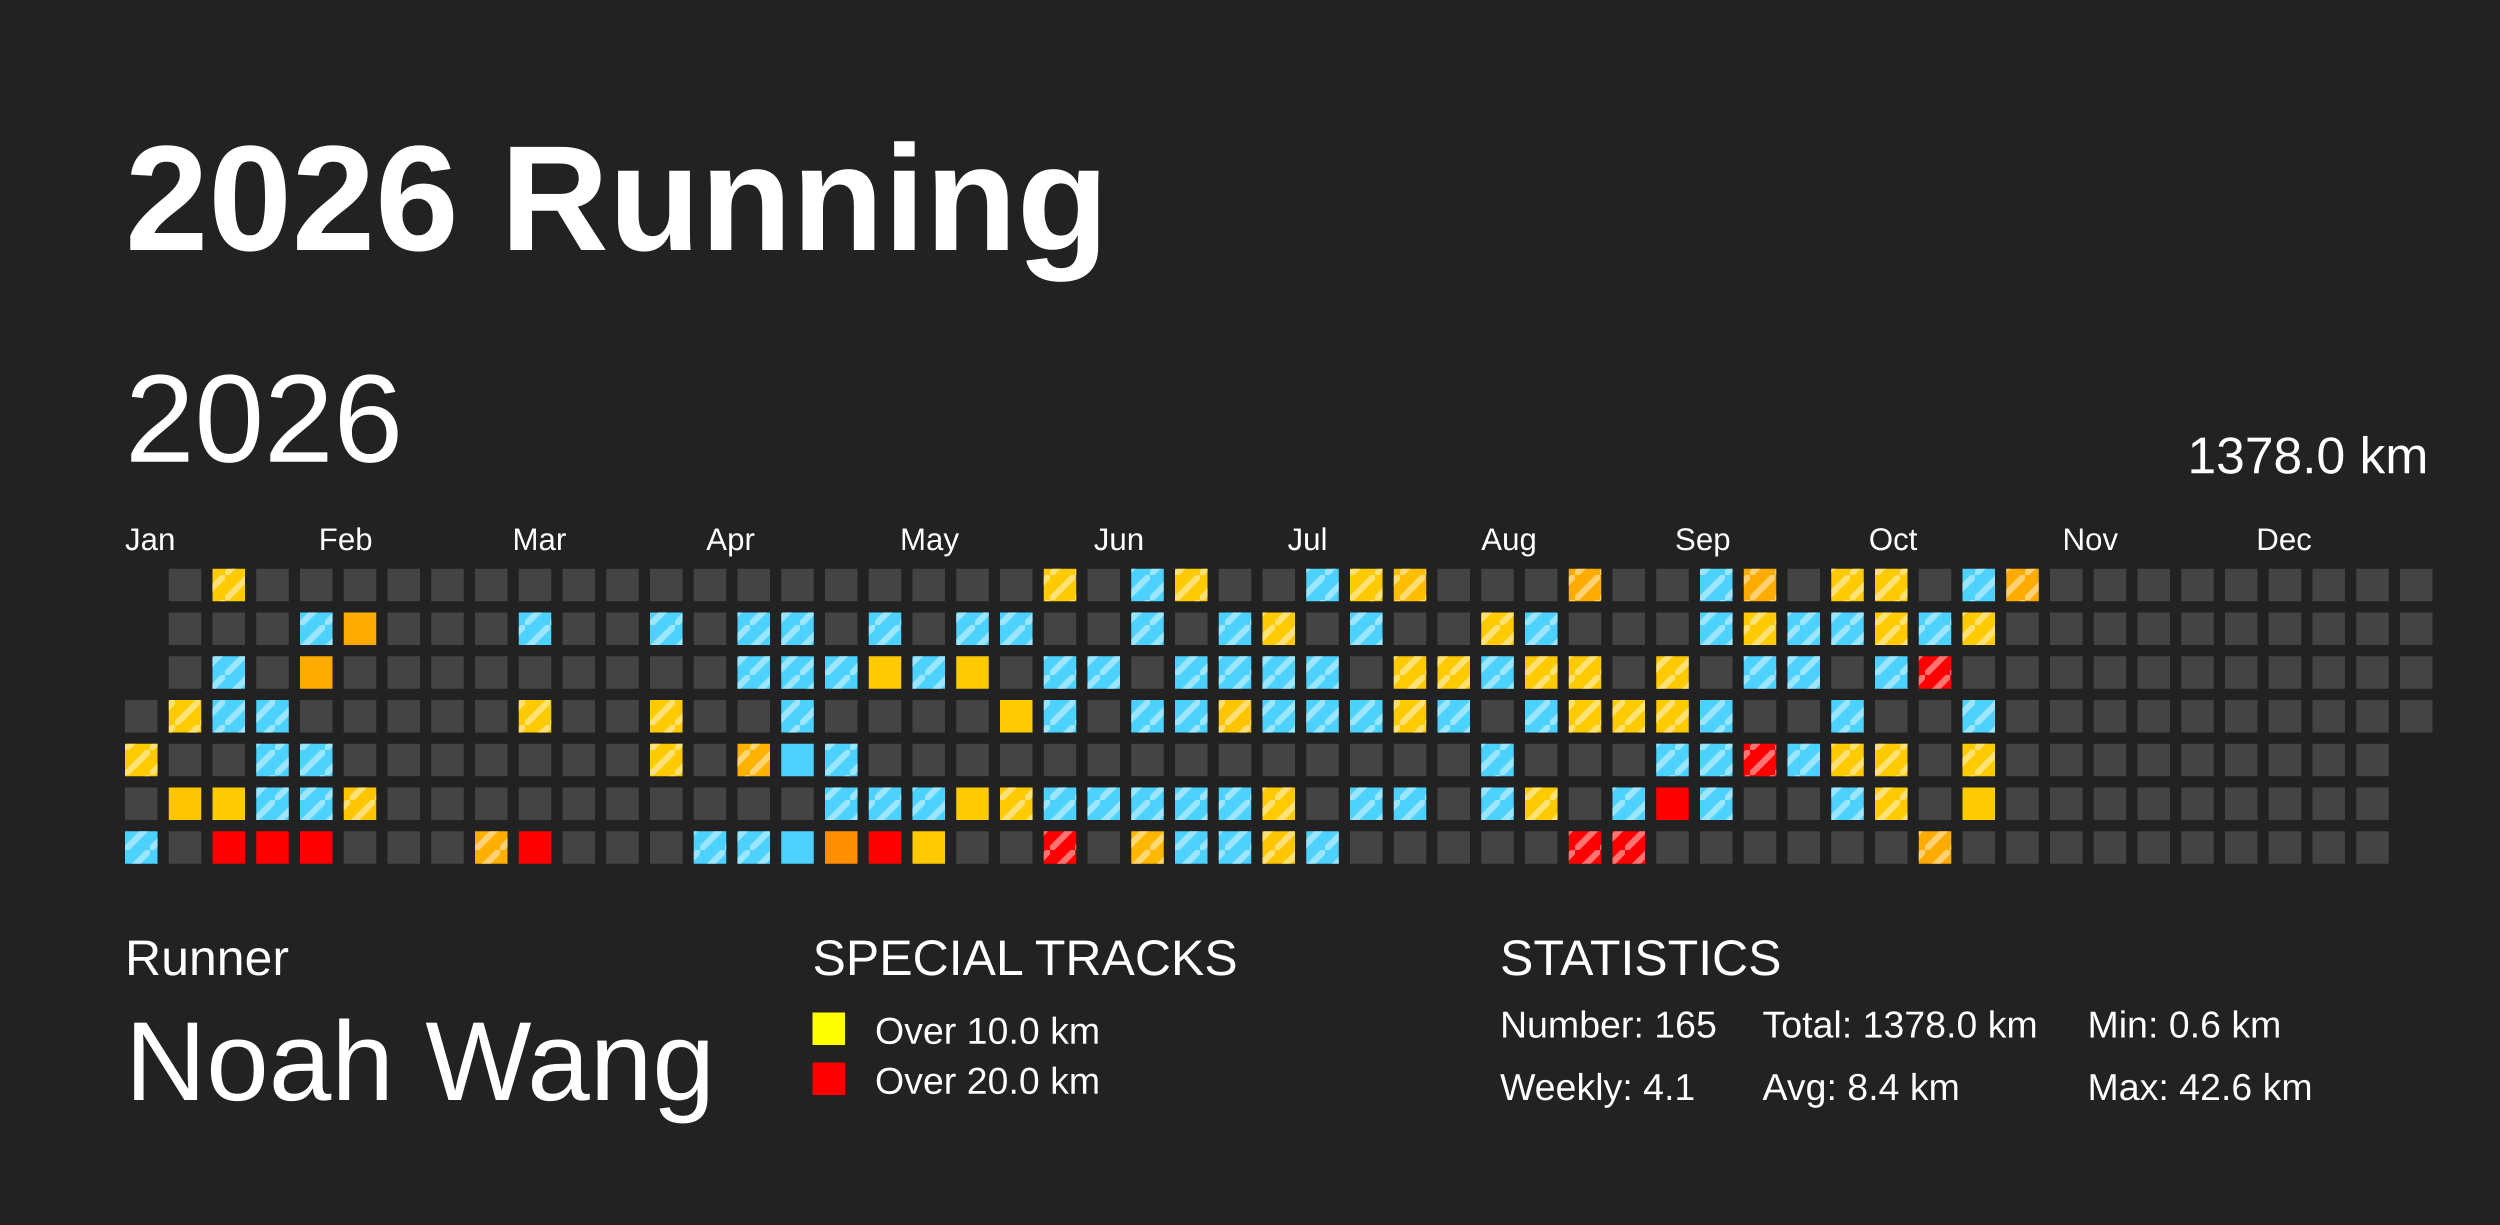
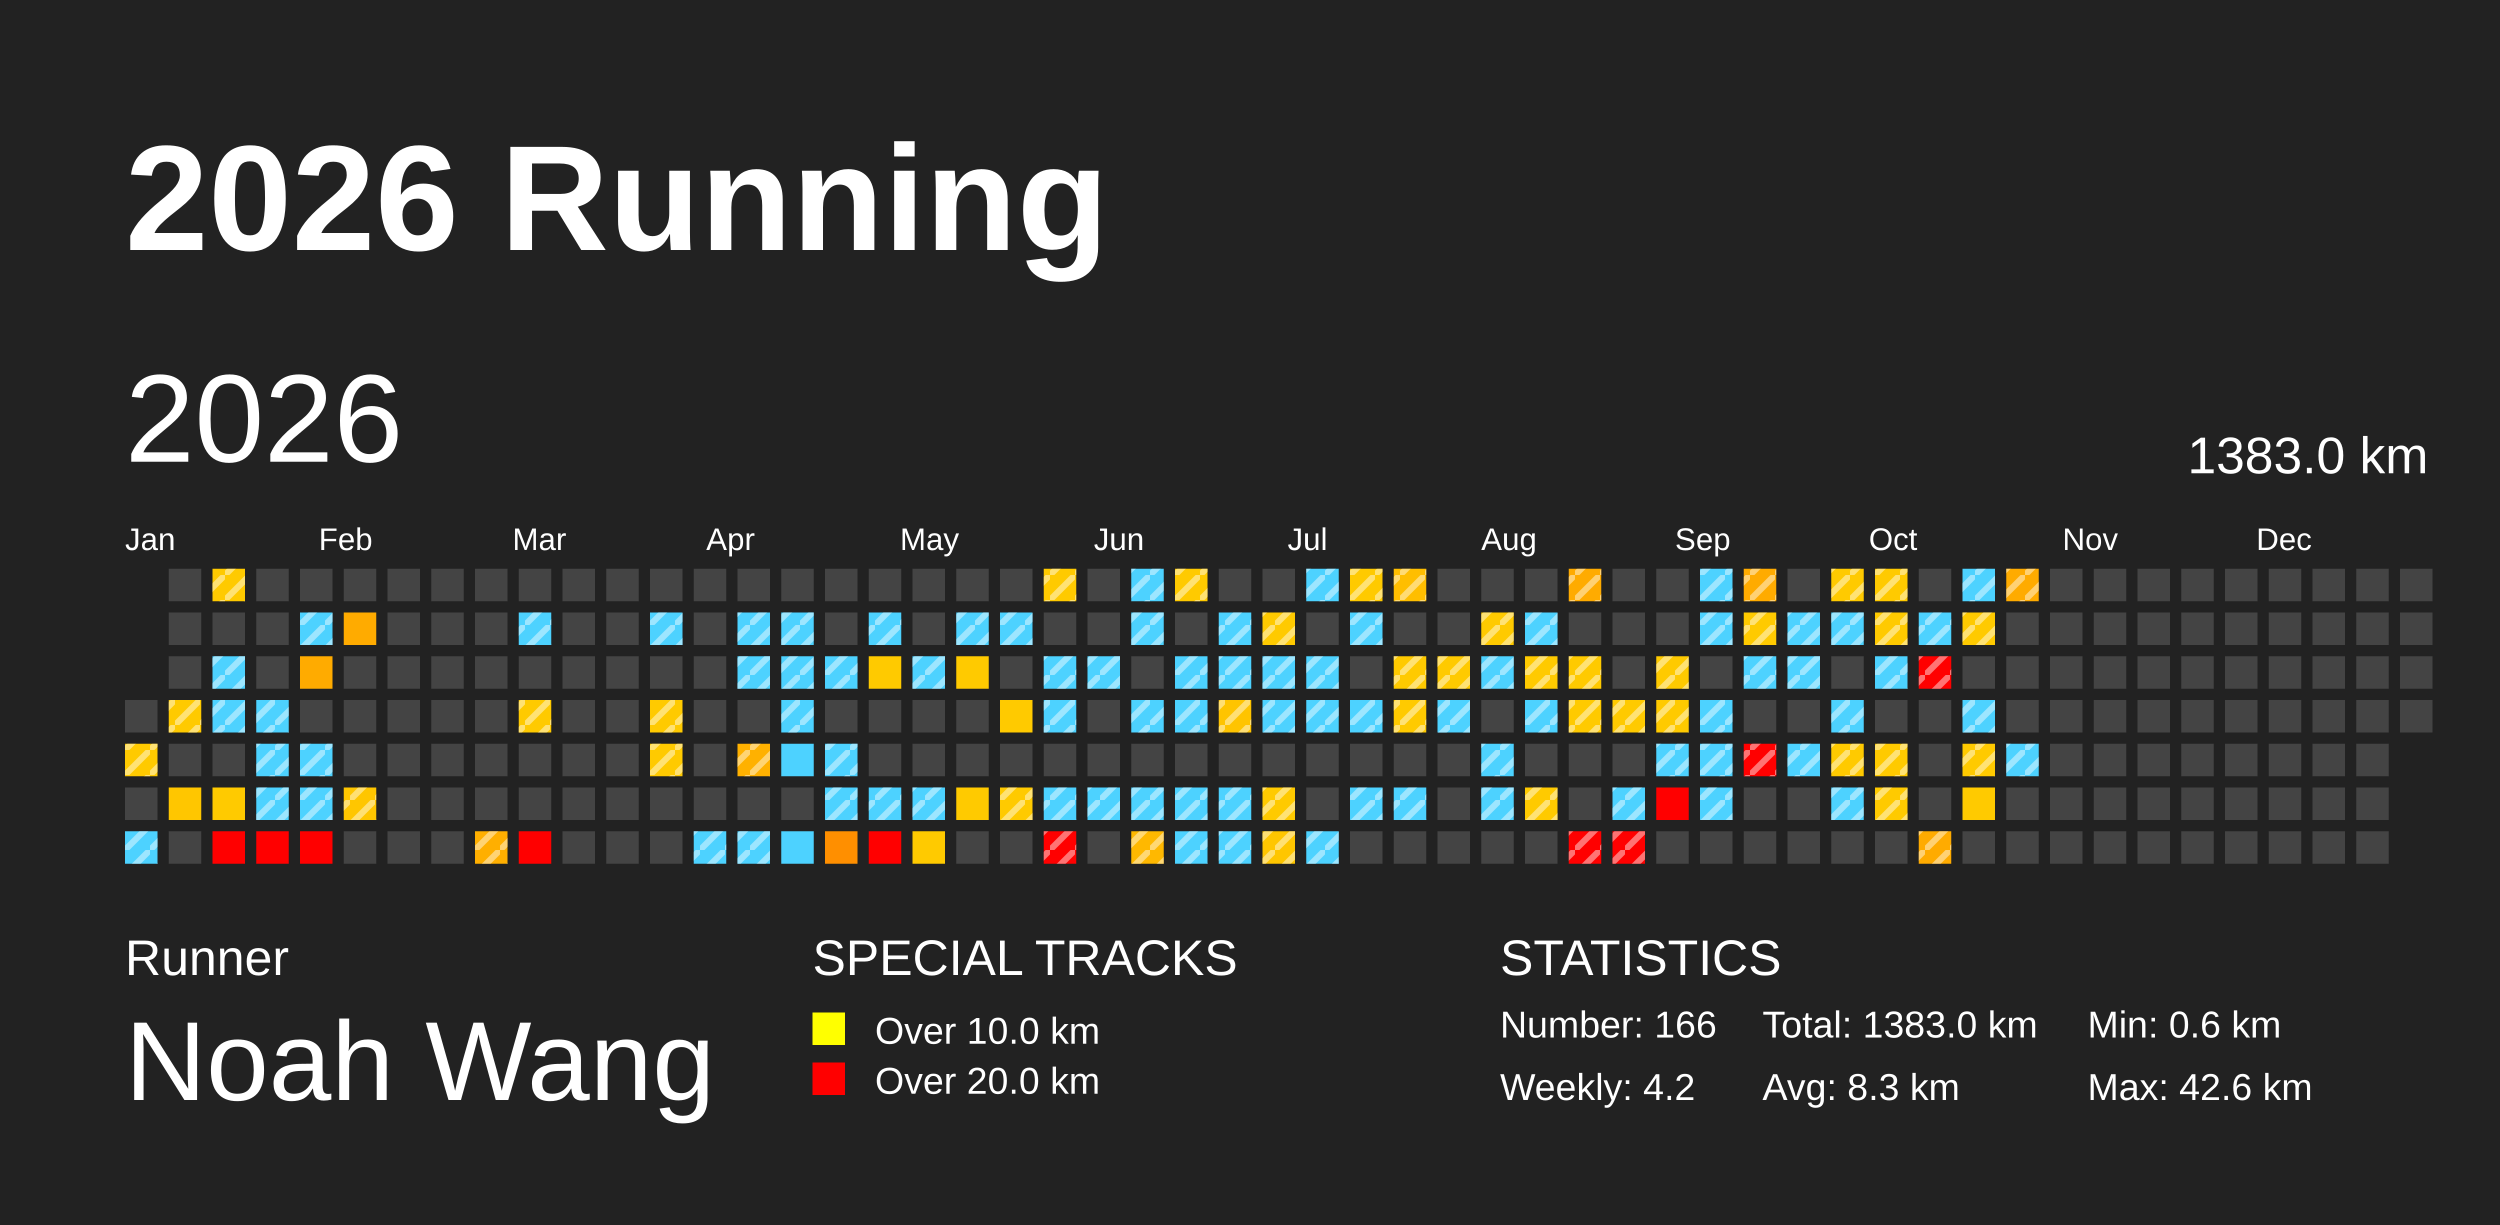
<svg xmlns="http://www.w3.org/2000/svg" baseProfile="full" height="98mm" version="1.1" viewBox="0,0,200,98" width="200mm">
  <defs>
    <pattern height="2" id="indoor-stripe" patternUnits="userSpaceOnUse" width="2">
      <line stroke="white" stroke-opacity="0.45" stroke-width="0.5" x1="0" x2="2" y1="2" y2="0" />
    </pattern>
  </defs>
  <rect fill="#222222" height="98" width="200" x="0" y="0" />
  <text fill="#FFFFFF" style="font-size:12px; font-family:Arial; font-weight:bold;" x="10" y="20">2026 Running</text>
  <text fill="#FFFFFF" style="font-size:4px; font-family:Arial" x="10" y="78">Runner</text>
  <text fill="#FFFFFF" style="font-size:9px; font-family:Arial" x="10" y="88">Noah Wang</text>
  <text fill="#FFFFFF" style="font-size:4px; font-family:Arial" x="65" y="78">SPECIAL TRACKS</text>
  <rect fill="yellow" height="2.6" width="2.6" x="65" y="81" />
  <text fill="#FFFFFF" style="font-size:3px; font-family:Arial" x="70" y="83.5">Over 10.0 km</text>
  <rect fill="red" height="2.6" width="2.6" x="65" y="85" />
  <text fill="#FFFFFF" style="font-size:3px; font-family:Arial" x="70" y="87.5">Over 20.0 km</text>
  <text fill="#FFFFFF" style="font-size:4px; font-family:Arial" x="120" y="78">STATISTICS</text>
-   <text fill="#FFFFFF" style="font-size:3px; font-family:Arial" x="120" y="83">Number: 165</text>
-   <text fill="#FFFFFF" style="font-size:3px; font-family:Arial" x="120" y="88">Weekly: 4.1</text>
-   <text fill="#FFFFFF" style="font-size:3px; font-family:Arial" x="141" y="83">Total: 1378.0 km</text>
-   <text fill="#FFFFFF" style="font-size:3px; font-family:Arial" x="141" y="88">Avg: 8.4 km</text>
+   <text fill="#FFFFFF" style="font-size:3px; font-family:Arial" x="120" y="83">Number: 166</text>
+   <text fill="#FFFFFF" style="font-size:3px; font-family:Arial" x="120" y="88">Weekly: 4.2</text>
+   <text fill="#FFFFFF" style="font-size:3px; font-family:Arial" x="141" y="83">Total: 1383.0 km</text>
+   <text fill="#FFFFFF" style="font-size:3px; font-family:Arial" x="141" y="88">Avg: 8.3 km</text>
  <text fill="#FFFFFF" style="font-size:3px; font-family:Arial" x="167" y="83">Min: 0.6 km</text>
  <text fill="#FFFFFF" style="font-size:3px; font-family:Arial" x="167" y="88">Max: 42.6 km</text>
  <text dominant-baseline="hanging" fill="#FFFFFF" style="font-size:10.0px; font-family:Arial;" x="10" y="30">2026</text>
-   <text dominant-baseline="hanging" fill="#FFFFFF" style="font-size:4.125px; font-family:Arial;" x="175" y="35">1378.0 km</text>
+   <text dominant-baseline="hanging" fill="#FFFFFF" style="font-size:4.125px; font-family:Arial;" x="175" y="35">1383.0 km</text>
  <text fill="#FFFFFF" style="font-size:2.5px; font-family:Arial" x="10.0" y="44">Jan</text>
  <text fill="#FFFFFF" style="font-size:2.5px; font-family:Arial" x="25.5" y="44">Feb</text>
  <text fill="#FFFFFF" style="font-size:2.5px; font-family:Arial" x="41.0" y="44">Mar</text>
  <text fill="#FFFFFF" style="font-size:2.5px; font-family:Arial" x="56.5" y="44">Apr</text>
  <text fill="#FFFFFF" style="font-size:2.5px; font-family:Arial" x="72.0" y="44">May</text>
  <text fill="#FFFFFF" style="font-size:2.5px; font-family:Arial" x="87.5" y="44">Jun</text>
  <text fill="#FFFFFF" style="font-size:2.5px; font-family:Arial" x="103.0" y="44">Jul</text>
  <text fill="#FFFFFF" style="font-size:2.5px; font-family:Arial" x="118.5" y="44">Aug</text>
  <text fill="#FFFFFF" style="font-size:2.5px; font-family:Arial" x="134.0" y="44">Sep</text>
  <text fill="#FFFFFF" style="font-size:2.5px; font-family:Arial" x="149.5" y="44">Oct</text>
  <text fill="#FFFFFF" style="font-size:2.5px; font-family:Arial" x="165.0" y="44">Nov</text>
  <text fill="#FFFFFF" style="font-size:2.5px; font-family:Arial" x="180.5" y="44">Dec</text>
  <rect fill="#444444" height="2.6" width="2.6" x="10.0" y="56.0" />
  <rect fill="#ffca00" height="2.6" width="2.6" x="10.0" y="59.5" />
  <rect fill="url(#indoor-stripe)" height="2.6" style="pointer-events: none;" width="2.6" x="10.0" y="59.5" />
  <rect fill="#444444" height="2.6" width="2.6" x="10.0" y="63.0" />
  <rect fill="#4dd2ff" height="2.6" width="2.6" x="10.0" y="66.5" />
  <rect fill="url(#indoor-stripe)" height="2.6" style="pointer-events: none;" width="2.6" x="10.0" y="66.5" />
  <rect fill="#444444" height="2.6" width="2.6" x="13.5" y="45.5" />
  <rect fill="#444444" height="2.6" width="2.6" x="13.5" y="49.0" />
  <rect fill="#444444" height="2.6" width="2.6" x="13.5" y="52.5" />
  <rect fill="#ffca00" height="2.6" width="2.6" x="13.5" y="56.0" />
  <rect fill="url(#indoor-stripe)" height="2.6" style="pointer-events: none;" width="2.6" x="13.5" y="56.0" />
  <rect fill="#444444" height="2.6" width="2.6" x="13.5" y="59.5" />
  <rect fill="#ffc600" height="2.6" width="2.6" x="13.5" y="63.0" />
  <rect fill="#444444" height="2.6" width="2.6" x="13.5" y="66.5" />
  <rect fill="#ffca00" height="2.6" width="2.6" x="17.0" y="45.5" />
  <rect fill="url(#indoor-stripe)" height="2.6" style="pointer-events: none;" width="2.6" x="17.0" y="45.5" />
  <rect fill="#444444" height="2.6" width="2.6" x="17.0" y="49.0" />
  <rect fill="#4dd2ff" height="2.6" width="2.6" x="17.0" y="52.5" />
  <rect fill="url(#indoor-stripe)" height="2.6" style="pointer-events: none;" width="2.6" x="17.0" y="52.5" />
  <rect fill="#4dd2ff" height="2.6" width="2.6" x="17.0" y="56.0" />
  <rect fill="url(#indoor-stripe)" height="2.6" style="pointer-events: none;" width="2.6" x="17.0" y="56.0" />
  <rect fill="#444444" height="2.6" width="2.6" x="17.0" y="59.5" />
  <rect fill="#ffca00" height="2.6" width="2.6" x="17.0" y="63.0" />
  <rect fill="red" height="2.6" width="2.6" x="17.0" y="66.5" />
  <rect fill="#444444" height="2.6" width="2.6" x="20.5" y="45.5" />
  <rect fill="#444444" height="2.6" width="2.6" x="20.5" y="49.0" />
  <rect fill="#444444" height="2.6" width="2.6" x="20.5" y="52.5" />
  <rect fill="#4dd2ff" height="2.6" width="2.6" x="20.5" y="56.0" />
  <rect fill="url(#indoor-stripe)" height="2.6" style="pointer-events: none;" width="2.6" x="20.5" y="56.0" />
  <rect fill="#4dd2ff" height="2.6" width="2.6" x="20.5" y="59.5" />
  <rect fill="url(#indoor-stripe)" height="2.6" style="pointer-events: none;" width="2.6" x="20.5" y="59.5" />
  <rect fill="#4dd2ff" height="2.6" width="2.6" x="20.5" y="63.0" />
  <rect fill="url(#indoor-stripe)" height="2.6" style="pointer-events: none;" width="2.6" x="20.5" y="63.0" />
  <rect fill="red" height="2.6" width="2.6" x="20.5" y="66.5" />
  <rect fill="#444444" height="2.6" width="2.6" x="24.0" y="45.5" />
  <rect fill="#4dd2ff" height="2.6" width="2.6" x="24.0" y="49.0" />
  <rect fill="url(#indoor-stripe)" height="2.6" style="pointer-events: none;" width="2.6" x="24.0" y="49.0" />
  <rect fill="#ffab00" height="2.6" width="2.6" x="24.0" y="52.5" />
  <rect fill="#444444" height="2.6" width="2.6" x="24.0" y="56.0" />
  <rect fill="#4dd2ff" height="2.6" width="2.6" x="24.0" y="59.5" />
  <rect fill="url(#indoor-stripe)" height="2.6" style="pointer-events: none;" width="2.6" x="24.0" y="59.5" />
  <rect fill="#4dd2ff" height="2.6" width="2.6" x="24.0" y="63.0" />
  <rect fill="url(#indoor-stripe)" height="2.6" style="pointer-events: none;" width="2.6" x="24.0" y="63.0" />
  <rect fill="red" height="2.6" width="2.6" x="24.0" y="66.5" />
  <rect fill="#444444" height="2.6" width="2.6" x="27.5" y="45.5" />
  <rect fill="#ffab00" height="2.6" width="2.6" x="27.5" y="49.0" />
  <rect fill="#444444" height="2.6" width="2.6" x="27.5" y="52.5" />
  <rect fill="#444444" height="2.6" width="2.6" x="27.5" y="56.0" />
  <rect fill="#444444" height="2.6" width="2.6" x="27.5" y="59.5" />
  <rect fill="#ffc600" height="2.6" width="2.6" x="27.5" y="63.0" />
  <rect fill="url(#indoor-stripe)" height="2.6" style="pointer-events: none;" width="2.6" x="27.5" y="63.0" />
  <rect fill="#444444" height="2.6" width="2.6" x="27.5" y="66.5" />
  <rect fill="#444444" height="2.6" width="2.6" x="31.0" y="45.5" />
  <rect fill="#444444" height="2.6" width="2.6" x="31.0" y="49.0" />
  <rect fill="#444444" height="2.6" width="2.6" x="31.0" y="52.5" />
  <rect fill="#444444" height="2.6" width="2.6" x="31.0" y="56.0" />
  <rect fill="#444444" height="2.6" width="2.6" x="31.0" y="59.5" />
  <rect fill="#444444" height="2.6" width="2.6" x="31.0" y="63.0" />
  <rect fill="#444444" height="2.6" width="2.6" x="31.0" y="66.5" />
  <rect fill="#444444" height="2.6" width="2.6" x="34.5" y="45.5" />
  <rect fill="#444444" height="2.6" width="2.6" x="34.5" y="49.0" />
  <rect fill="#444444" height="2.6" width="2.6" x="34.5" y="52.5" />
  <rect fill="#444444" height="2.6" width="2.6" x="34.5" y="56.0" />
  <rect fill="#444444" height="2.6" width="2.6" x="34.5" y="59.5" />
  <rect fill="#444444" height="2.6" width="2.6" x="34.5" y="63.0" />
  <rect fill="#444444" height="2.6" width="2.6" x="34.5" y="66.5" />
  <rect fill="#444444" height="2.6" width="2.6" x="38.0" y="45.5" />
  <rect fill="#444444" height="2.6" width="2.6" x="38.0" y="49.0" />
  <rect fill="#444444" height="2.6" width="2.6" x="38.0" y="52.5" />
  <rect fill="#444444" height="2.6" width="2.6" x="38.0" y="56.0" />
  <rect fill="#444444" height="2.6" width="2.6" x="38.0" y="59.5" />
  <rect fill="#444444" height="2.6" width="2.6" x="38.0" y="63.0" />
  <rect fill="#ffaf00" height="2.6" width="2.6" x="38.0" y="66.5" />
  <rect fill="url(#indoor-stripe)" height="2.6" style="pointer-events: none;" width="2.6" x="38.0" y="66.5" />
  <rect fill="#444444" height="2.6" width="2.6" x="41.5" y="45.5" />
  <rect fill="#4dd2ff" height="2.6" width="2.6" x="41.5" y="49.0" />
  <rect fill="url(#indoor-stripe)" height="2.6" style="pointer-events: none;" width="2.6" x="41.5" y="49.0" />
  <rect fill="#444444" height="2.6" width="2.6" x="41.5" y="52.5" />
  <rect fill="#ffca00" height="2.6" width="2.6" x="41.5" y="56.0" />
  <rect fill="url(#indoor-stripe)" height="2.6" style="pointer-events: none;" width="2.6" x="41.5" y="56.0" />
  <rect fill="#444444" height="2.6" width="2.6" x="41.5" y="59.5" />
  <rect fill="#444444" height="2.6" width="2.6" x="41.5" y="63.0" />
  <rect fill="red" height="2.6" width="2.6" x="41.5" y="66.5" />
  <rect fill="#444444" height="2.6" width="2.6" x="45.0" y="45.5" />
  <rect fill="#444444" height="2.6" width="2.6" x="45.0" y="49.0" />
  <rect fill="#444444" height="2.6" width="2.6" x="45.0" y="52.5" />
  <rect fill="#444444" height="2.6" width="2.6" x="45.0" y="56.0" />
  <rect fill="#444444" height="2.6" width="2.6" x="45.0" y="59.5" />
  <rect fill="#444444" height="2.6" width="2.6" x="45.0" y="63.0" />
  <rect fill="#444444" height="2.6" width="2.6" x="45.0" y="66.5" />
  <rect fill="#444444" height="2.6" width="2.6" x="48.5" y="45.5" />
  <rect fill="#444444" height="2.6" width="2.6" x="48.5" y="49.0" />
  <rect fill="#444444" height="2.6" width="2.6" x="48.5" y="52.5" />
  <rect fill="#444444" height="2.6" width="2.6" x="48.5" y="56.0" />
  <rect fill="#444444" height="2.6" width="2.6" x="48.5" y="59.5" />
  <rect fill="#444444" height="2.6" width="2.6" x="48.5" y="63.0" />
  <rect fill="#444444" height="2.6" width="2.6" x="48.5" y="66.5" />
  <rect fill="#444444" height="2.6" width="2.6" x="52.0" y="45.5" />
  <rect fill="#4dd2ff" height="2.6" width="2.6" x="52.0" y="49.0" />
  <rect fill="url(#indoor-stripe)" height="2.6" style="pointer-events: none;" width="2.6" x="52.0" y="49.0" />
  <rect fill="#444444" height="2.6" width="2.6" x="52.0" y="52.5" />
  <rect fill="#ffca00" height="2.6" width="2.6" x="52.0" y="56.0" />
  <rect fill="url(#indoor-stripe)" height="2.6" style="pointer-events: none;" width="2.6" x="52.0" y="56.0" />
  <rect fill="#ffca00" height="2.6" width="2.6" x="52.0" y="59.5" />
  <rect fill="url(#indoor-stripe)" height="2.6" style="pointer-events: none;" width="2.6" x="52.0" y="59.5" />
  <rect fill="#444444" height="2.6" width="2.6" x="52.0" y="63.0" />
  <rect fill="#444444" height="2.6" width="2.6" x="52.0" y="66.5" />
  <rect fill="#444444" height="2.6" width="2.6" x="55.5" y="45.5" />
  <rect fill="#444444" height="2.6" width="2.6" x="55.5" y="49.0" />
  <rect fill="#444444" height="2.6" width="2.6" x="55.5" y="52.5" />
  <rect fill="#444444" height="2.6" width="2.6" x="55.5" y="56.0" />
  <rect fill="#444444" height="2.6" width="2.6" x="55.5" y="59.5" />
  <rect fill="#444444" height="2.6" width="2.6" x="55.5" y="63.0" />
  <rect fill="#4dd2ff" height="2.6" width="2.6" x="55.5" y="66.5" />
  <rect fill="url(#indoor-stripe)" height="2.6" style="pointer-events: none;" width="2.6" x="55.5" y="66.5" />
  <rect fill="#444444" height="2.6" width="2.6" x="59.0" y="45.5" />
  <rect fill="#4dd2ff" height="2.6" width="2.6" x="59.0" y="49.0" />
  <rect fill="url(#indoor-stripe)" height="2.6" style="pointer-events: none;" width="2.6" x="59.0" y="49.0" />
  <rect fill="#4dd2ff" height="2.6" width="2.6" x="59.0" y="52.5" />
  <rect fill="url(#indoor-stripe)" height="2.6" style="pointer-events: none;" width="2.6" x="59.0" y="52.5" />
  <rect fill="#444444" height="2.6" width="2.6" x="59.0" y="56.0" />
  <rect fill="#ffb100" height="2.6" width="2.6" x="59.0" y="59.5" />
  <rect fill="url(#indoor-stripe)" height="2.6" style="pointer-events: none;" width="2.6" x="59.0" y="59.5" />
  <rect fill="#444444" height="2.6" width="2.6" x="59.0" y="63.0" />
  <rect fill="#4dd2ff" height="2.6" width="2.6" x="59.0" y="66.5" />
  <rect fill="url(#indoor-stripe)" height="2.6" style="pointer-events: none;" width="2.6" x="59.0" y="66.5" />
  <rect fill="#444444" height="2.6" width="2.6" x="62.5" y="45.5" />
  <rect fill="#4dd2ff" height="2.6" width="2.6" x="62.5" y="49.0" />
  <rect fill="url(#indoor-stripe)" height="2.6" style="pointer-events: none;" width="2.6" x="62.5" y="49.0" />
  <rect fill="#4dd2ff" height="2.6" width="2.6" x="62.5" y="52.5" />
  <rect fill="url(#indoor-stripe)" height="2.6" style="pointer-events: none;" width="2.6" x="62.5" y="52.5" />
  <rect fill="#4dd2ff" height="2.6" width="2.6" x="62.5" y="56.0" />
  <rect fill="url(#indoor-stripe)" height="2.6" style="pointer-events: none;" width="2.6" x="62.5" y="56.0" />
  <rect fill="#4dd2ff" height="2.6" width="2.6" x="62.5" y="59.5" />
  <rect fill="#444444" height="2.6" width="2.6" x="62.5" y="63.0" />
  <rect fill="#4dd2ff" height="2.6" width="2.6" x="62.5" y="66.5" />
  <rect fill="#444444" height="2.6" width="2.6" x="66.0" y="45.5" />
  <rect fill="#444444" height="2.6" width="2.6" x="66.0" y="49.0" />
  <rect fill="#4dd2ff" height="2.6" width="2.6" x="66.0" y="52.5" />
  <rect fill="url(#indoor-stripe)" height="2.6" style="pointer-events: none;" width="2.6" x="66.0" y="52.5" />
  <rect fill="#444444" height="2.6" width="2.6" x="66.0" y="56.0" />
  <rect fill="#4dd2ff" height="2.6" width="2.6" x="66.0" y="59.5" />
  <rect fill="url(#indoor-stripe)" height="2.6" style="pointer-events: none;" width="2.6" x="66.0" y="59.5" />
  <rect fill="#4dd2ff" height="2.6" width="2.6" x="66.0" y="63.0" />
  <rect fill="url(#indoor-stripe)" height="2.6" style="pointer-events: none;" width="2.6" x="66.0" y="63.0" />
  <rect fill="#ff8f00" height="2.6" width="2.6" x="66.0" y="66.5" />
  <rect fill="#444444" height="2.6" width="2.6" x="69.5" y="45.5" />
  <rect fill="#4dd2ff" height="2.6" width="2.6" x="69.5" y="49.0" />
  <rect fill="url(#indoor-stripe)" height="2.6" style="pointer-events: none;" width="2.6" x="69.5" y="49.0" />
  <rect fill="#ffca00" height="2.6" width="2.6" x="69.5" y="52.5" />
  <rect fill="#444444" height="2.6" width="2.6" x="69.5" y="56.0" />
  <rect fill="#444444" height="2.6" width="2.6" x="69.5" y="59.5" />
  <rect fill="#4dd2ff" height="2.6" width="2.6" x="69.5" y="63.0" />
  <rect fill="url(#indoor-stripe)" height="2.6" style="pointer-events: none;" width="2.6" x="69.5" y="63.0" />
  <rect fill="red" height="2.6" width="2.6" x="69.5" y="66.5" />
  <rect fill="#444444" height="2.6" width="2.6" x="73.0" y="45.5" />
  <rect fill="#444444" height="2.6" width="2.6" x="73.0" y="49.0" />
  <rect fill="#4dd2ff" height="2.6" width="2.6" x="73.0" y="52.5" />
  <rect fill="url(#indoor-stripe)" height="2.6" style="pointer-events: none;" width="2.6" x="73.0" y="52.5" />
  <rect fill="#444444" height="2.6" width="2.6" x="73.0" y="56.0" />
  <rect fill="#444444" height="2.6" width="2.6" x="73.0" y="59.5" />
  <rect fill="#4dd2ff" height="2.6" width="2.6" x="73.0" y="63.0" />
  <rect fill="url(#indoor-stripe)" height="2.6" style="pointer-events: none;" width="2.6" x="73.0" y="63.0" />
  <rect fill="#ffca00" height="2.6" width="2.6" x="73.0" y="66.5" />
  <rect fill="#444444" height="2.6" width="2.6" x="76.5" y="45.5" />
  <rect fill="#4dd2ff" height="2.6" width="2.6" x="76.5" y="49.0" />
  <rect fill="url(#indoor-stripe)" height="2.6" style="pointer-events: none;" width="2.6" x="76.5" y="49.0" />
  <rect fill="#ffca00" height="2.6" width="2.6" x="76.5" y="52.5" />
  <rect fill="#444444" height="2.6" width="2.6" x="76.5" y="56.0" />
  <rect fill="#444444" height="2.6" width="2.6" x="76.5" y="59.5" />
  <rect fill="#ffca00" height="2.6" width="2.6" x="76.5" y="63.0" />
  <rect fill="#444444" height="2.6" width="2.6" x="76.5" y="66.5" />
  <rect fill="#444444" height="2.6" width="2.6" x="80.0" y="45.5" />
  <rect fill="#4dd2ff" height="2.6" width="2.6" x="80.0" y="49.0" />
  <rect fill="url(#indoor-stripe)" height="2.6" style="pointer-events: none;" width="2.6" x="80.0" y="49.0" />
  <rect fill="#444444" height="2.6" width="2.6" x="80.0" y="52.5" />
  <rect fill="#ffca00" height="2.6" width="2.6" x="80.0" y="56.0" />
  <rect fill="#444444" height="2.6" width="2.6" x="80.0" y="59.5" />
  <rect fill="#ffca00" height="2.6" width="2.6" x="80.0" y="63.0" />
  <rect fill="url(#indoor-stripe)" height="2.6" style="pointer-events: none;" width="2.6" x="80.0" y="63.0" />
  <rect fill="#444444" height="2.6" width="2.6" x="80.0" y="66.5" />
  <rect fill="#ffca00" height="2.6" width="2.6" x="83.5" y="45.5" />
  <rect fill="url(#indoor-stripe)" height="2.6" style="pointer-events: none;" width="2.6" x="83.5" y="45.5" />
  <rect fill="#444444" height="2.6" width="2.6" x="83.5" y="49.0" />
  <rect fill="#4dd2ff" height="2.6" width="2.6" x="83.5" y="52.5" />
  <rect fill="url(#indoor-stripe)" height="2.6" style="pointer-events: none;" width="2.6" x="83.5" y="52.5" />
  <rect fill="#4dd2ff" height="2.6" width="2.6" x="83.5" y="56.0" />
  <rect fill="url(#indoor-stripe)" height="2.6" style="pointer-events: none;" width="2.6" x="83.5" y="56.0" />
  <rect fill="#444444" height="2.6" width="2.6" x="83.5" y="59.5" />
  <rect fill="#4dd2ff" height="2.6" width="2.6" x="83.5" y="63.0" />
  <rect fill="url(#indoor-stripe)" height="2.6" style="pointer-events: none;" width="2.6" x="83.5" y="63.0" />
  <rect fill="red" height="2.6" width="2.6" x="83.5" y="66.5" />
  <rect fill="url(#indoor-stripe)" height="2.6" style="pointer-events: none;" width="2.6" x="83.5" y="66.5" />
  <rect fill="#444444" height="2.6" width="2.6" x="87.0" y="45.5" />
  <rect fill="#444444" height="2.6" width="2.6" x="87.0" y="49.0" />
  <rect fill="#4dd2ff" height="2.6" width="2.6" x="87.0" y="52.5" />
  <rect fill="url(#indoor-stripe)" height="2.6" style="pointer-events: none;" width="2.6" x="87.0" y="52.5" />
  <rect fill="#444444" height="2.6" width="2.6" x="87.0" y="56.0" />
  <rect fill="#444444" height="2.6" width="2.6" x="87.0" y="59.5" />
  <rect fill="#4dd2ff" height="2.6" width="2.6" x="87.0" y="63.0" />
  <rect fill="url(#indoor-stripe)" height="2.6" style="pointer-events: none;" width="2.6" x="87.0" y="63.0" />
  <rect fill="#444444" height="2.6" width="2.6" x="87.0" y="66.5" />
  <rect fill="#4dd2ff" height="2.6" width="2.6" x="90.5" y="45.5" />
  <rect fill="url(#indoor-stripe)" height="2.6" style="pointer-events: none;" width="2.6" x="90.5" y="45.5" />
  <rect fill="#4dd2ff" height="2.6" width="2.6" x="90.5" y="49.0" />
  <rect fill="url(#indoor-stripe)" height="2.6" style="pointer-events: none;" width="2.6" x="90.5" y="49.0" />
  <rect fill="#444444" height="2.6" width="2.6" x="90.5" y="52.5" />
  <rect fill="#4dd2ff" height="2.6" width="2.6" x="90.5" y="56.0" />
  <rect fill="url(#indoor-stripe)" height="2.6" style="pointer-events: none;" width="2.6" x="90.5" y="56.0" />
  <rect fill="#444444" height="2.6" width="2.6" x="90.5" y="59.5" />
  <rect fill="#4dd2ff" height="2.6" width="2.6" x="90.5" y="63.0" />
  <rect fill="url(#indoor-stripe)" height="2.6" style="pointer-events: none;" width="2.6" x="90.5" y="63.0" />
  <rect fill="#ffb800" height="2.6" width="2.6" x="90.5" y="66.5" />
  <rect fill="url(#indoor-stripe)" height="2.6" style="pointer-events: none;" width="2.6" x="90.5" y="66.5" />
  <rect fill="#ffca00" height="2.6" width="2.6" x="94.0" y="45.5" />
  <rect fill="url(#indoor-stripe)" height="2.6" style="pointer-events: none;" width="2.6" x="94.0" y="45.5" />
  <rect fill="#444444" height="2.6" width="2.6" x="94.0" y="49.0" />
  <rect fill="#4dd2ff" height="2.6" width="2.6" x="94.0" y="52.5" />
  <rect fill="url(#indoor-stripe)" height="2.6" style="pointer-events: none;" width="2.6" x="94.0" y="52.5" />
  <rect fill="#4dd2ff" height="2.6" width="2.6" x="94.0" y="56.0" />
  <rect fill="url(#indoor-stripe)" height="2.6" style="pointer-events: none;" width="2.6" x="94.0" y="56.0" />
  <rect fill="#444444" height="2.6" width="2.6" x="94.0" y="59.5" />
  <rect fill="#4dd2ff" height="2.6" width="2.6" x="94.0" y="63.0" />
  <rect fill="url(#indoor-stripe)" height="2.6" style="pointer-events: none;" width="2.6" x="94.0" y="63.0" />
  <rect fill="#4dd2ff" height="2.6" width="2.6" x="94.0" y="66.5" />
  <rect fill="url(#indoor-stripe)" height="2.6" style="pointer-events: none;" width="2.6" x="94.0" y="66.5" />
  <rect fill="#444444" height="2.6" width="2.6" x="97.5" y="45.5" />
  <rect fill="#4dd2ff" height="2.6" width="2.6" x="97.5" y="49.0" />
  <rect fill="url(#indoor-stripe)" height="2.6" style="pointer-events: none;" width="2.6" x="97.5" y="49.0" />
  <rect fill="#4dd2ff" height="2.6" width="2.6" x="97.5" y="52.5" />
  <rect fill="url(#indoor-stripe)" height="2.6" style="pointer-events: none;" width="2.6" x="97.5" y="52.5" />
  <rect fill="#ffc400" height="2.6" width="2.6" x="97.5" y="56.0" />
  <rect fill="url(#indoor-stripe)" height="2.6" style="pointer-events: none;" width="2.6" x="97.5" y="56.0" />
  <rect fill="#444444" height="2.6" width="2.6" x="97.5" y="59.5" />
  <rect fill="#4dd2ff" height="2.6" width="2.6" x="97.5" y="63.0" />
  <rect fill="url(#indoor-stripe)" height="2.6" style="pointer-events: none;" width="2.6" x="97.5" y="63.0" />
  <rect fill="#4dd2ff" height="2.6" width="2.6" x="97.5" y="66.5" />
  <rect fill="url(#indoor-stripe)" height="2.6" style="pointer-events: none;" width="2.6" x="97.5" y="66.5" />
  <rect fill="#444444" height="2.6" width="2.6" x="101.0" y="45.5" />
  <rect fill="#ffca00" height="2.6" width="2.6" x="101.0" y="49.0" />
  <rect fill="url(#indoor-stripe)" height="2.6" style="pointer-events: none;" width="2.6" x="101.0" y="49.0" />
  <rect fill="#4dd2ff" height="2.6" width="2.6" x="101.0" y="52.5" />
  <rect fill="url(#indoor-stripe)" height="2.6" style="pointer-events: none;" width="2.6" x="101.0" y="52.5" />
  <rect fill="#4dd2ff" height="2.6" width="2.6" x="101.0" y="56.0" />
  <rect fill="url(#indoor-stripe)" height="2.6" style="pointer-events: none;" width="2.6" x="101.0" y="56.0" />
  <rect fill="#444444" height="2.6" width="2.6" x="101.0" y="59.5" />
  <rect fill="#ffca00" height="2.6" width="2.6" x="101.0" y="63.0" />
  <rect fill="url(#indoor-stripe)" height="2.6" style="pointer-events: none;" width="2.6" x="101.0" y="63.0" />
  <rect fill="#ffc600" height="2.6" width="2.6" x="101.0" y="66.5" />
  <rect fill="url(#indoor-stripe)" height="2.6" style="pointer-events: none;" width="2.6" x="101.0" y="66.5" />
  <rect fill="#4dd2ff" height="2.6" width="2.6" x="104.5" y="45.5" />
  <rect fill="url(#indoor-stripe)" height="2.6" style="pointer-events: none;" width="2.6" x="104.5" y="45.5" />
  <rect fill="#444444" height="2.6" width="2.6" x="104.5" y="49.0" />
  <rect fill="#4dd2ff" height="2.6" width="2.6" x="104.5" y="52.5" />
  <rect fill="url(#indoor-stripe)" height="2.6" style="pointer-events: none;" width="2.6" x="104.5" y="52.5" />
  <rect fill="#4dd2ff" height="2.6" width="2.6" x="104.5" y="56.0" />
  <rect fill="url(#indoor-stripe)" height="2.6" style="pointer-events: none;" width="2.6" x="104.5" y="56.0" />
  <rect fill="#444444" height="2.6" width="2.6" x="104.5" y="59.5" />
  <rect fill="#444444" height="2.6" width="2.6" x="104.5" y="63.0" />
  <rect fill="#4dd2ff" height="2.6" width="2.6" x="104.5" y="66.5" />
  <rect fill="url(#indoor-stripe)" height="2.6" style="pointer-events: none;" width="2.6" x="104.5" y="66.5" />
  <rect fill="#ffca00" height="2.6" width="2.6" x="108.0" y="45.5" />
  <rect fill="url(#indoor-stripe)" height="2.6" style="pointer-events: none;" width="2.6" x="108.0" y="45.5" />
  <rect fill="#4dd2ff" height="2.6" width="2.6" x="108.0" y="49.0" />
  <rect fill="url(#indoor-stripe)" height="2.6" style="pointer-events: none;" width="2.6" x="108.0" y="49.0" />
  <rect fill="#444444" height="2.6" width="2.6" x="108.0" y="52.5" />
  <rect fill="#4dd2ff" height="2.6" width="2.6" x="108.0" y="56.0" />
  <rect fill="url(#indoor-stripe)" height="2.6" style="pointer-events: none;" width="2.6" x="108.0" y="56.0" />
  <rect fill="#444444" height="2.6" width="2.6" x="108.0" y="59.5" />
  <rect fill="#4dd2ff" height="2.6" width="2.6" x="108.0" y="63.0" />
  <rect fill="url(#indoor-stripe)" height="2.6" style="pointer-events: none;" width="2.6" x="108.0" y="63.0" />
  <rect fill="#444444" height="2.6" width="2.6" x="108.0" y="66.5" />
  <rect fill="#ffbe00" height="2.6" width="2.6" x="111.5" y="45.5" />
  <rect fill="url(#indoor-stripe)" height="2.6" style="pointer-events: none;" width="2.6" x="111.5" y="45.5" />
  <rect fill="#444444" height="2.6" width="2.6" x="111.5" y="49.0" />
  <rect fill="#ffca00" height="2.6" width="2.6" x="111.5" y="52.5" />
  <rect fill="url(#indoor-stripe)" height="2.6" style="pointer-events: none;" width="2.6" x="111.5" y="52.5" />
  <rect fill="#ffca00" height="2.6" width="2.6" x="111.5" y="56.0" />
  <rect fill="url(#indoor-stripe)" height="2.6" style="pointer-events: none;" width="2.6" x="111.5" y="56.0" />
  <rect fill="#444444" height="2.6" width="2.6" x="111.5" y="59.5" />
  <rect fill="#4dd2ff" height="2.6" width="2.6" x="111.5" y="63.0" />
  <rect fill="url(#indoor-stripe)" height="2.6" style="pointer-events: none;" width="2.6" x="111.5" y="63.0" />
  <rect fill="#444444" height="2.6" width="2.6" x="111.5" y="66.5" />
  <rect fill="#444444" height="2.6" width="2.6" x="115.0" y="45.5" />
  <rect fill="#444444" height="2.6" width="2.6" x="115.0" y="49.0" />
  <rect fill="#ffca00" height="2.6" width="2.6" x="115.0" y="52.5" />
  <rect fill="url(#indoor-stripe)" height="2.6" style="pointer-events: none;" width="2.6" x="115.0" y="52.5" />
  <rect fill="#4dd2ff" height="2.6" width="2.6" x="115.0" y="56.0" />
  <rect fill="url(#indoor-stripe)" height="2.6" style="pointer-events: none;" width="2.6" x="115.0" y="56.0" />
  <rect fill="#444444" height="2.6" width="2.6" x="115.0" y="59.5" />
  <rect fill="#444444" height="2.6" width="2.6" x="115.0" y="63.0" />
  <rect fill="#444444" height="2.6" width="2.6" x="115.0" y="66.5" />
  <rect fill="#444444" height="2.6" width="2.6" x="118.5" y="45.5" />
  <rect fill="#ffca00" height="2.6" width="2.6" x="118.5" y="49.0" />
  <rect fill="url(#indoor-stripe)" height="2.6" style="pointer-events: none;" width="2.6" x="118.5" y="49.0" />
  <rect fill="#4dd2ff" height="2.6" width="2.6" x="118.5" y="52.5" />
  <rect fill="url(#indoor-stripe)" height="2.6" style="pointer-events: none;" width="2.6" x="118.5" y="52.5" />
  <rect fill="#444444" height="2.6" width="2.6" x="118.5" y="56.0" />
  <rect fill="#4dd2ff" height="2.6" width="2.6" x="118.5" y="59.5" />
  <rect fill="url(#indoor-stripe)" height="2.6" style="pointer-events: none;" width="2.6" x="118.5" y="59.5" />
  <rect fill="#4dd2ff" height="2.6" width="2.6" x="118.5" y="63.0" />
  <rect fill="url(#indoor-stripe)" height="2.6" style="pointer-events: none;" width="2.6" x="118.5" y="63.0" />
  <rect fill="#444444" height="2.6" width="2.6" x="118.5" y="66.5" />
  <rect fill="#444444" height="2.6" width="2.6" x="122.0" y="45.5" />
  <rect fill="#4dd2ff" height="2.6" width="2.6" x="122.0" y="49.0" />
  <rect fill="url(#indoor-stripe)" height="2.6" style="pointer-events: none;" width="2.6" x="122.0" y="49.0" />
  <rect fill="#ffca00" height="2.6" width="2.6" x="122.0" y="52.5" />
  <rect fill="url(#indoor-stripe)" height="2.6" style="pointer-events: none;" width="2.6" x="122.0" y="52.5" />
  <rect fill="#4dd2ff" height="2.6" width="2.6" x="122.0" y="56.0" />
  <rect fill="url(#indoor-stripe)" height="2.6" style="pointer-events: none;" width="2.6" x="122.0" y="56.0" />
  <rect fill="#444444" height="2.6" width="2.6" x="122.0" y="59.5" />
  <rect fill="#ffca00" height="2.6" width="2.6" x="122.0" y="63.0" />
  <rect fill="url(#indoor-stripe)" height="2.6" style="pointer-events: none;" width="2.6" x="122.0" y="63.0" />
  <rect fill="#444444" height="2.6" width="2.6" x="122.0" y="66.5" />
  <rect fill="#ffab00" height="2.6" width="2.6" x="125.5" y="45.5" />
  <rect fill="url(#indoor-stripe)" height="2.6" style="pointer-events: none;" width="2.6" x="125.5" y="45.5" />
  <rect fill="#444444" height="2.6" width="2.6" x="125.5" y="49.0" />
  <rect fill="#ffca00" height="2.6" width="2.6" x="125.5" y="52.5" />
  <rect fill="url(#indoor-stripe)" height="2.6" style="pointer-events: none;" width="2.6" x="125.5" y="52.5" />
  <rect fill="#ffca00" height="2.6" width="2.6" x="125.5" y="56.0" />
  <rect fill="url(#indoor-stripe)" height="2.6" style="pointer-events: none;" width="2.6" x="125.5" y="56.0" />
  <rect fill="#444444" height="2.6" width="2.6" x="125.5" y="59.5" />
  <rect fill="#444444" height="2.6" width="2.6" x="125.5" y="63.0" />
  <rect fill="red" height="2.6" width="2.6" x="125.5" y="66.5" />
  <rect fill="url(#indoor-stripe)" height="2.6" style="pointer-events: none;" width="2.6" x="125.5" y="66.5" />
  <rect fill="#444444" height="2.6" width="2.6" x="129.0" y="45.5" />
  <rect fill="#444444" height="2.6" width="2.6" x="129.0" y="49.0" />
  <rect fill="#444444" height="2.6" width="2.6" x="129.0" y="52.5" />
  <rect fill="#ffca00" height="2.6" width="2.6" x="129.0" y="56.0" />
  <rect fill="url(#indoor-stripe)" height="2.6" style="pointer-events: none;" width="2.6" x="129.0" y="56.0" />
  <rect fill="#444444" height="2.6" width="2.6" x="129.0" y="59.5" />
  <rect fill="#4dd2ff" height="2.6" width="2.6" x="129.0" y="63.0" />
  <rect fill="url(#indoor-stripe)" height="2.6" style="pointer-events: none;" width="2.6" x="129.0" y="63.0" />
  <rect fill="red" height="2.6" width="2.6" x="129.0" y="66.5" />
  <rect fill="url(#indoor-stripe)" height="2.6" style="pointer-events: none;" width="2.6" x="129.0" y="66.5" />
  <rect fill="#444444" height="2.6" width="2.6" x="132.5" y="45.5" />
  <rect fill="#444444" height="2.6" width="2.6" x="132.5" y="49.0" />
  <rect fill="#ffca00" height="2.6" width="2.6" x="132.5" y="52.5" />
  <rect fill="url(#indoor-stripe)" height="2.6" style="pointer-events: none;" width="2.6" x="132.5" y="52.5" />
  <rect fill="#ffca00" height="2.6" width="2.6" x="132.5" y="56.0" />
  <rect fill="url(#indoor-stripe)" height="2.6" style="pointer-events: none;" width="2.6" x="132.5" y="56.0" />
  <rect fill="#4dd2ff" height="2.6" width="2.6" x="132.5" y="59.5" />
  <rect fill="url(#indoor-stripe)" height="2.6" style="pointer-events: none;" width="2.6" x="132.5" y="59.5" />
  <rect fill="red" height="2.6" width="2.6" x="132.5" y="63.0" />
  <rect fill="#444444" height="2.6" width="2.6" x="132.5" y="66.5" />
  <rect fill="#4dd2ff" height="2.6" width="2.6" x="136.0" y="45.5" />
  <rect fill="url(#indoor-stripe)" height="2.6" style="pointer-events: none;" width="2.6" x="136.0" y="45.5" />
  <rect fill="#4dd2ff" height="2.6" width="2.6" x="136.0" y="49.0" />
  <rect fill="url(#indoor-stripe)" height="2.6" style="pointer-events: none;" width="2.6" x="136.0" y="49.0" />
  <rect fill="#444444" height="2.6" width="2.6" x="136.0" y="52.5" />
  <rect fill="#4dd2ff" height="2.6" width="2.6" x="136.0" y="56.0" />
  <rect fill="url(#indoor-stripe)" height="2.6" style="pointer-events: none;" width="2.6" x="136.0" y="56.0" />
  <rect fill="#4dd2ff" height="2.6" width="2.6" x="136.0" y="59.5" />
  <rect fill="url(#indoor-stripe)" height="2.6" style="pointer-events: none;" width="2.6" x="136.0" y="59.5" />
  <rect fill="#4dd2ff" height="2.6" width="2.6" x="136.0" y="63.0" />
  <rect fill="url(#indoor-stripe)" height="2.6" style="pointer-events: none;" width="2.6" x="136.0" y="63.0" />
  <rect fill="#444444" height="2.6" width="2.6" x="136.0" y="66.5" />
  <rect fill="#ffab00" height="2.6" width="2.6" x="139.5" y="45.5" />
  <rect fill="url(#indoor-stripe)" height="2.6" style="pointer-events: none;" width="2.6" x="139.5" y="45.5" />
  <rect fill="#ffca00" height="2.6" width="2.6" x="139.5" y="49.0" />
  <rect fill="url(#indoor-stripe)" height="2.6" style="pointer-events: none;" width="2.6" x="139.5" y="49.0" />
  <rect fill="#4dd2ff" height="2.6" width="2.6" x="139.5" y="52.5" />
  <rect fill="url(#indoor-stripe)" height="2.6" style="pointer-events: none;" width="2.6" x="139.5" y="52.5" />
  <rect fill="#444444" height="2.6" width="2.6" x="139.5" y="56.0" />
  <rect fill="red" height="2.6" width="2.6" x="139.5" y="59.5" />
  <rect fill="url(#indoor-stripe)" height="2.6" style="pointer-events: none;" width="2.6" x="139.5" y="59.5" />
  <rect fill="#444444" height="2.6" width="2.6" x="139.5" y="63.0" />
  <rect fill="#444444" height="2.6" width="2.6" x="139.5" y="66.5" />
  <rect fill="#444444" height="2.6" width="2.6" x="143.0" y="45.5" />
  <rect fill="#4dd2ff" height="2.6" width="2.6" x="143.0" y="49.0" />
  <rect fill="url(#indoor-stripe)" height="2.6" style="pointer-events: none;" width="2.6" x="143.0" y="49.0" />
  <rect fill="#4dd2ff" height="2.6" width="2.6" x="143.0" y="52.5" />
  <rect fill="url(#indoor-stripe)" height="2.6" style="pointer-events: none;" width="2.6" x="143.0" y="52.5" />
  <rect fill="#444444" height="2.6" width="2.6" x="143.0" y="56.0" />
  <rect fill="#4dd2ff" height="2.6" width="2.6" x="143.0" y="59.5" />
  <rect fill="url(#indoor-stripe)" height="2.6" style="pointer-events: none;" width="2.6" x="143.0" y="59.5" />
  <rect fill="#444444" height="2.6" width="2.6" x="143.0" y="63.0" />
  <rect fill="#444444" height="2.6" width="2.6" x="143.0" y="66.5" />
  <rect fill="#ffca00" height="2.6" width="2.6" x="146.5" y="45.5" />
  <rect fill="url(#indoor-stripe)" height="2.6" style="pointer-events: none;" width="2.6" x="146.5" y="45.5" />
  <rect fill="#4dd2ff" height="2.6" width="2.6" x="146.5" y="49.0" />
  <rect fill="url(#indoor-stripe)" height="2.6" style="pointer-events: none;" width="2.6" x="146.5" y="49.0" />
  <rect fill="#444444" height="2.6" width="2.6" x="146.5" y="52.5" />
  <rect fill="#4dd2ff" height="2.6" width="2.6" x="146.5" y="56.0" />
  <rect fill="url(#indoor-stripe)" height="2.6" style="pointer-events: none;" width="2.6" x="146.5" y="56.0" />
  <rect fill="#ffca00" height="2.6" width="2.6" x="146.5" y="59.5" />
  <rect fill="url(#indoor-stripe)" height="2.6" style="pointer-events: none;" width="2.6" x="146.5" y="59.5" />
  <rect fill="#4dd2ff" height="2.6" width="2.6" x="146.5" y="63.0" />
  <rect fill="url(#indoor-stripe)" height="2.6" style="pointer-events: none;" width="2.6" x="146.5" y="63.0" />
  <rect fill="#444444" height="2.6" width="2.6" x="146.5" y="66.5" />
  <rect fill="#ffca00" height="2.6" width="2.6" x="150.0" y="45.5" />
  <rect fill="url(#indoor-stripe)" height="2.6" style="pointer-events: none;" width="2.6" x="150.0" y="45.5" />
  <rect fill="#ffca00" height="2.6" width="2.6" x="150.0" y="49.0" />
  <rect fill="url(#indoor-stripe)" height="2.6" style="pointer-events: none;" width="2.6" x="150.0" y="49.0" />
  <rect fill="#4dd2ff" height="2.6" width="2.6" x="150.0" y="52.5" />
  <rect fill="url(#indoor-stripe)" height="2.6" style="pointer-events: none;" width="2.6" x="150.0" y="52.5" />
  <rect fill="#444444" height="2.6" width="2.6" x="150.0" y="56.0" />
  <rect fill="#ffca00" height="2.6" width="2.6" x="150.0" y="59.5" />
  <rect fill="url(#indoor-stripe)" height="2.6" style="pointer-events: none;" width="2.6" x="150.0" y="59.5" />
  <rect fill="#ffca00" height="2.6" width="2.6" x="150.0" y="63.0" />
  <rect fill="url(#indoor-stripe)" height="2.6" style="pointer-events: none;" width="2.6" x="150.0" y="63.0" />
  <rect fill="#444444" height="2.6" width="2.6" x="150.0" y="66.5" />
  <rect fill="#444444" height="2.6" width="2.6" x="153.5" y="45.5" />
  <rect fill="#4dd2ff" height="2.6" width="2.6" x="153.5" y="49.0" />
  <rect fill="url(#indoor-stripe)" height="2.6" style="pointer-events: none;" width="2.6" x="153.5" y="49.0" />
  <rect fill="red" height="2.6" width="2.6" x="153.5" y="52.5" />
  <rect fill="url(#indoor-stripe)" height="2.6" style="pointer-events: none;" width="2.6" x="153.5" y="52.5" />
  <rect fill="#444444" height="2.6" width="2.6" x="153.5" y="56.0" />
  <rect fill="#444444" height="2.6" width="2.6" x="153.5" y="59.5" />
  <rect fill="#444444" height="2.6" width="2.6" x="153.5" y="63.0" />
  <rect fill="#ffab00" height="2.6" width="2.6" x="153.5" y="66.5" />
  <rect fill="url(#indoor-stripe)" height="2.6" style="pointer-events: none;" width="2.6" x="153.5" y="66.5" />
  <rect fill="#4dd2ff" height="2.6" width="2.6" x="157.0" y="45.5" />
  <rect fill="url(#indoor-stripe)" height="2.6" style="pointer-events: none;" width="2.6" x="157.0" y="45.5" />
  <rect fill="#ffca00" height="2.6" width="2.6" x="157.0" y="49.0" />
  <rect fill="url(#indoor-stripe)" height="2.6" style="pointer-events: none;" width="2.6" x="157.0" y="49.0" />
  <rect fill="#444444" height="2.6" width="2.6" x="157.0" y="52.5" />
  <rect fill="#4dd2ff" height="2.6" width="2.6" x="157.0" y="56.0" />
  <rect fill="url(#indoor-stripe)" height="2.6" style="pointer-events: none;" width="2.6" x="157.0" y="56.0" />
  <rect fill="#ffca00" height="2.6" width="2.6" x="157.0" y="59.5" />
  <rect fill="url(#indoor-stripe)" height="2.6" style="pointer-events: none;" width="2.6" x="157.0" y="59.5" />
  <rect fill="#ffca00" height="2.6" width="2.6" x="157.0" y="63.0" />
  <rect fill="#444444" height="2.6" width="2.6" x="157.0" y="66.5" />
  <rect fill="#ffab00" height="2.6" width="2.6" x="160.5" y="45.5" />
  <rect fill="url(#indoor-stripe)" height="2.6" style="pointer-events: none;" width="2.6" x="160.5" y="45.5" />
  <rect fill="#444444" height="2.6" width="2.6" x="160.5" y="49.0" />
  <rect fill="#444444" height="2.6" width="2.6" x="160.5" y="52.5" />
  <rect fill="#444444" height="2.6" width="2.6" x="160.5" y="56.0" />
-   <rect fill="#444444" height="2.6" width="2.6" x="160.5" y="59.5" />
+   <rect fill="#4dd2ff" height="2.6" width="2.6" x="160.5" y="59.5" />
+   <rect fill="url(#indoor-stripe)" height="2.6" style="pointer-events: none;" width="2.6" x="160.5" y="59.5" />
  <rect fill="#444444" height="2.6" width="2.6" x="160.5" y="63.0" />
  <rect fill="#444444" height="2.6" width="2.6" x="160.5" y="66.5" />
  <rect fill="#444444" height="2.6" width="2.6" x="164.0" y="45.5" />
  <rect fill="#444444" height="2.6" width="2.6" x="164.0" y="49.0" />
  <rect fill="#444444" height="2.6" width="2.6" x="164.0" y="52.5" />
  <rect fill="#444444" height="2.6" width="2.6" x="164.0" y="56.0" />
  <rect fill="#444444" height="2.6" width="2.6" x="164.0" y="59.5" />
  <rect fill="#444444" height="2.6" width="2.6" x="164.0" y="63.0" />
  <rect fill="#444444" height="2.6" width="2.6" x="164.0" y="66.5" />
  <rect fill="#444444" height="2.6" width="2.6" x="167.5" y="45.5" />
  <rect fill="#444444" height="2.6" width="2.6" x="167.5" y="49.0" />
  <rect fill="#444444" height="2.6" width="2.6" x="167.5" y="52.5" />
  <rect fill="#444444" height="2.6" width="2.6" x="167.5" y="56.0" />
  <rect fill="#444444" height="2.6" width="2.6" x="167.5" y="59.5" />
  <rect fill="#444444" height="2.6" width="2.6" x="167.5" y="63.0" />
  <rect fill="#444444" height="2.6" width="2.6" x="167.5" y="66.5" />
  <rect fill="#444444" height="2.6" width="2.6" x="171.0" y="45.5" />
  <rect fill="#444444" height="2.6" width="2.6" x="171.0" y="49.0" />
  <rect fill="#444444" height="2.6" width="2.6" x="171.0" y="52.5" />
  <rect fill="#444444" height="2.6" width="2.6" x="171.0" y="56.0" />
  <rect fill="#444444" height="2.6" width="2.6" x="171.0" y="59.5" />
  <rect fill="#444444" height="2.6" width="2.6" x="171.0" y="63.0" />
  <rect fill="#444444" height="2.6" width="2.6" x="171.0" y="66.5" />
  <rect fill="#444444" height="2.6" width="2.6" x="174.5" y="45.5" />
  <rect fill="#444444" height="2.6" width="2.6" x="174.5" y="49.0" />
  <rect fill="#444444" height="2.6" width="2.6" x="174.5" y="52.5" />
  <rect fill="#444444" height="2.6" width="2.6" x="174.5" y="56.0" />
  <rect fill="#444444" height="2.6" width="2.6" x="174.5" y="59.5" />
  <rect fill="#444444" height="2.6" width="2.6" x="174.5" y="63.0" />
  <rect fill="#444444" height="2.6" width="2.6" x="174.5" y="66.5" />
  <rect fill="#444444" height="2.6" width="2.6" x="178.0" y="45.5" />
  <rect fill="#444444" height="2.6" width="2.6" x="178.0" y="49.0" />
  <rect fill="#444444" height="2.6" width="2.6" x="178.0" y="52.5" />
  <rect fill="#444444" height="2.6" width="2.6" x="178.0" y="56.0" />
  <rect fill="#444444" height="2.6" width="2.6" x="178.0" y="59.5" />
  <rect fill="#444444" height="2.6" width="2.6" x="178.0" y="63.0" />
  <rect fill="#444444" height="2.6" width="2.6" x="178.0" y="66.5" />
  <rect fill="#444444" height="2.6" width="2.6" x="181.5" y="45.5" />
  <rect fill="#444444" height="2.6" width="2.6" x="181.5" y="49.0" />
  <rect fill="#444444" height="2.6" width="2.6" x="181.5" y="52.5" />
  <rect fill="#444444" height="2.6" width="2.6" x="181.5" y="56.0" />
  <rect fill="#444444" height="2.6" width="2.6" x="181.5" y="59.5" />
  <rect fill="#444444" height="2.6" width="2.6" x="181.5" y="63.0" />
  <rect fill="#444444" height="2.6" width="2.6" x="181.5" y="66.5" />
  <rect fill="#444444" height="2.6" width="2.6" x="185.0" y="45.5" />
  <rect fill="#444444" height="2.6" width="2.6" x="185.0" y="49.0" />
  <rect fill="#444444" height="2.6" width="2.6" x="185.0" y="52.5" />
  <rect fill="#444444" height="2.6" width="2.6" x="185.0" y="56.0" />
  <rect fill="#444444" height="2.6" width="2.6" x="185.0" y="59.5" />
  <rect fill="#444444" height="2.6" width="2.6" x="185.0" y="63.0" />
  <rect fill="#444444" height="2.6" width="2.6" x="185.0" y="66.5" />
  <rect fill="#444444" height="2.6" width="2.6" x="188.5" y="45.5" />
  <rect fill="#444444" height="2.6" width="2.6" x="188.5" y="49.0" />
  <rect fill="#444444" height="2.6" width="2.6" x="188.5" y="52.5" />
  <rect fill="#444444" height="2.6" width="2.6" x="188.5" y="56.0" />
  <rect fill="#444444" height="2.6" width="2.6" x="188.5" y="59.5" />
  <rect fill="#444444" height="2.6" width="2.6" x="188.5" y="63.0" />
  <rect fill="#444444" height="2.6" width="2.6" x="188.5" y="66.5" />
  <rect fill="#444444" height="2.6" width="2.6" x="192.0" y="45.5" />
  <rect fill="#444444" height="2.6" width="2.6" x="192.0" y="49.0" />
  <rect fill="#444444" height="2.6" width="2.6" x="192.0" y="52.5" />
  <rect fill="#444444" height="2.6" width="2.6" x="192.0" y="56.0" />
</svg>
